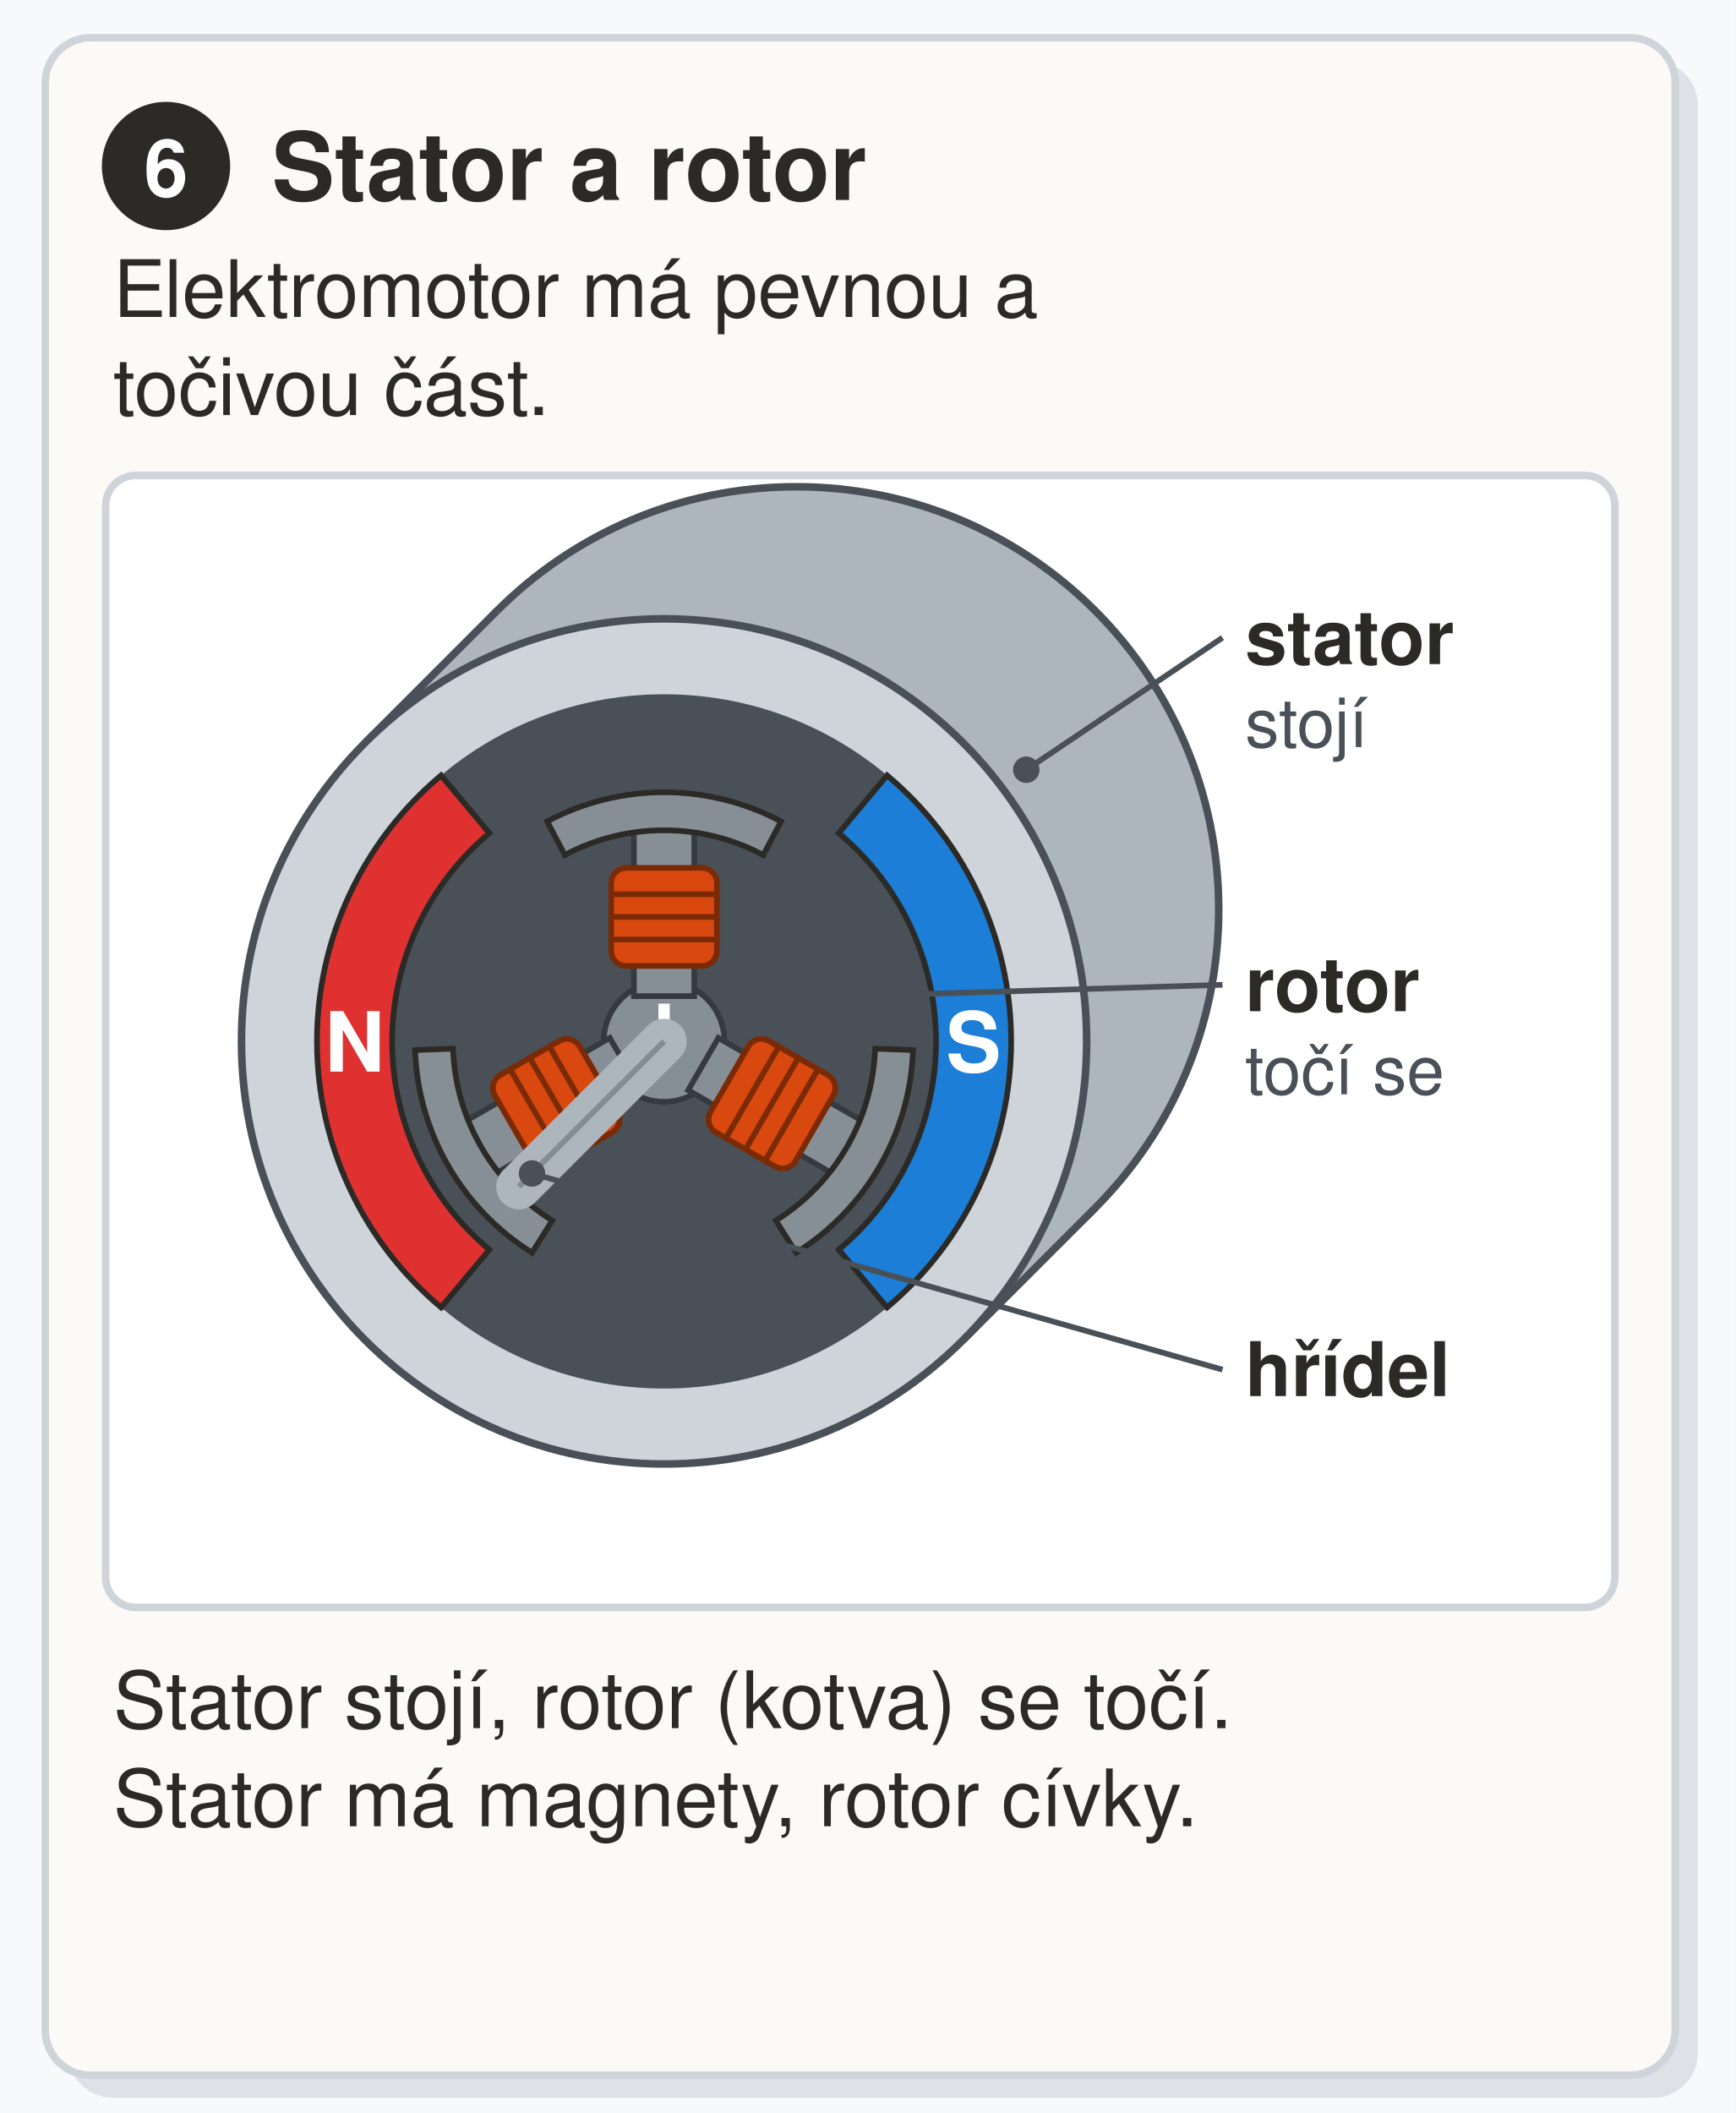
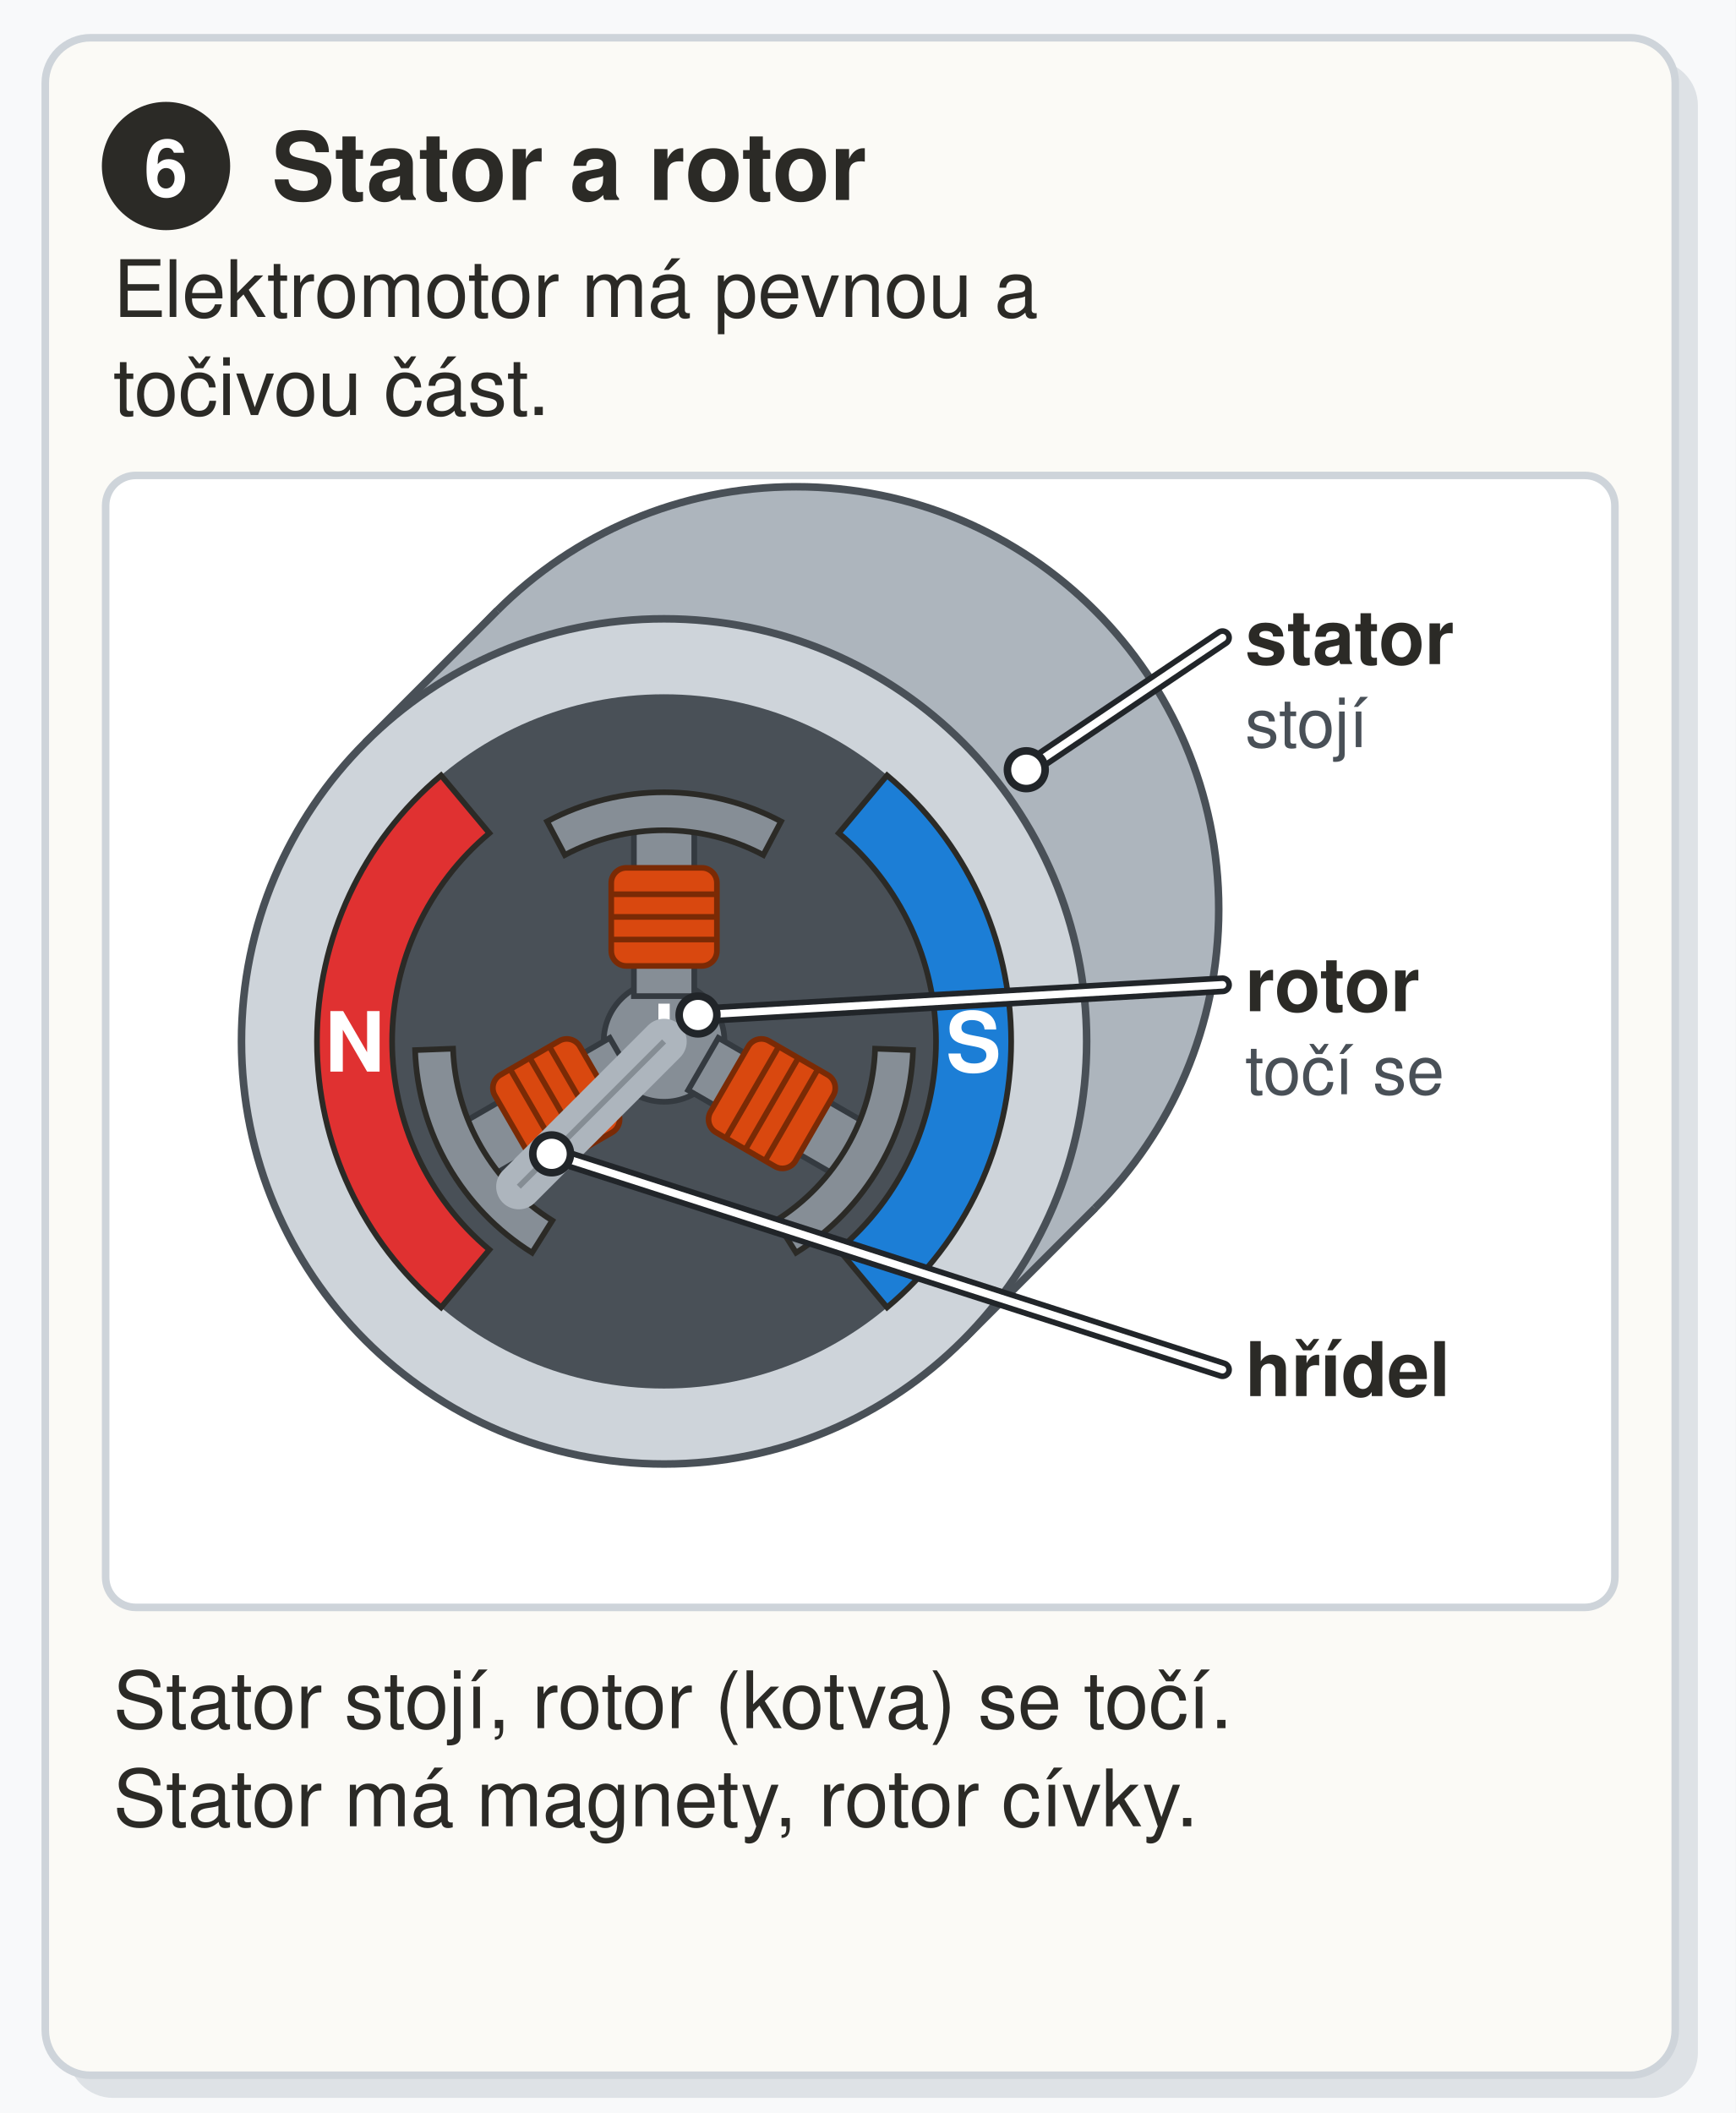
<svg xmlns="http://www.w3.org/2000/svg" viewBox="0 0 460 560" width="460" height="560" font-family="system-ui, -apple-system, 'Segoe UI', Helvetica, Arial, sans-serif" role="img" aria-label="Elektromotor kreslený šikmo: pevný stator je válcová skříň s magnety N a S, uvnitř se otáčí rotor s cívkami, rotor je na hřídeli. Stator stojí, rotor se točí. Elektromotor mění elektrickou energii na pohybovou.">
  <style>
		.p6-r { transform-box: view-box; transform-origin: 0 0; animation: p6-r 6s linear infinite; }
		@keyframes p6-r { 0.000% { transform: translate(176px, 276px) rotate(0.00deg) translate(-176px, -276px); } 100.000% { transform: translate(176px, 276px) rotate(-360.00deg) translate(-176px, -276px); } }
		@media (prefers-reduced-motion: reduce) { .p6-r { animation: none; } }
	</style>
  <rect x="0" y="0" width="460" height="560" fill="#f8f9fa" />
  <rect x="18" y="16" width="432" height="540" rx="12" fill="#dee2e6" />
  <rect x="12" y="10" width="432" height="540" rx="12" fill="#fbfaf6" stroke="#ced4da" stroke-width="2" />
  <circle cx="44" cy="44" r="17" fill="#2b2a26" />
  <text x="44" y="52" font-size="21" font-weight="bold" fill="#ffffff" text-anchor="middle">6</text>
  <text x="72" y="53" font-size="25" font-weight="bold" fill="#2b2a26">Stator a rotor</text>
  <text x="30" y="84" font-size="21" fill="#2b2a26">Elektromotor má pevnou a</text>
  <text x="30" y="110" font-size="21" fill="#2b2a26">točivou část.</text>
  <rect x="28" y="126" width="400" height="300" rx="8" fill="#ffffff" stroke="#ced4da" stroke-width="2" />
  <circle cx="211" cy="241" r="112" fill="#adb5bd" stroke="#495057" stroke-width="2" />
  <polygon points="96.8,196.8 131.8,161.8 290.2,320.2 255.2,355.2" fill="#adb5bd" />
  <line x1="96.8" y1="196.8" x2="131.8" y2="161.8" stroke="#495057" stroke-width="2" />
  <line x1="255.2" y1="355.2" x2="290.2" y2="320.2" stroke="#495057" stroke-width="2" />
  <circle cx="176" cy="276" r="112" fill="#ced4da" stroke="#495057" stroke-width="2" />
  <circle cx="176" cy="276" r="92" fill="#495057" />
  <path d="M116.9,205.5 A92,92 0 0 0 116.9,346.5 L129.7,331.2 A72,72 0 0 1 129.7,220.8 Z" fill="#e03131" stroke="#2b2a26" stroke-width="1.5" />
  <path d="M235.1,346.5 A92,92 0 0 0 235.1,205.5 L222.3,220.8 A72,72 0 0 1 222.3,331.2 Z" fill="#1c7ed6" stroke="#2b2a26" stroke-width="1.5" />
  <text x="94" y="284" font-size="22" font-weight="bold" fill="#ffffff" text-anchor="middle">N</text>
  <text x="258" y="284" font-size="22" font-weight="bold" fill="#ffffff" text-anchor="middle">S</text>
  <g class="p6-r">
    <circle cx="176" cy="276" r="16" fill="#868e96" stroke="#343a40" stroke-width="1.5" />
    <g transform="rotate(-90 176 276)">
      <rect x="188" y="268" width="46" height="16" fill="#868e96" stroke="#343a40" stroke-width="1.5" />
      <rect x="196" y="262" width="26" height="28" rx="4" fill="#d9480f" stroke="#7a2a05" stroke-width="1.5" />
      <line x1="203" y1="262" x2="203" y2="290" stroke="#7a2a05" stroke-width="1.5" />
      <line x1="209" y1="262" x2="209" y2="290" stroke="#7a2a05" stroke-width="1.5" />
      <line x1="215" y1="262" x2="215" y2="290" stroke="#7a2a05" stroke-width="1.5" />
      <path d="M234.3,307 A66,66 0 0 0 234.3,245 L225.4,249.7 A56,56 0 0 1 225.4,302.3 Z" fill="#868e96" stroke="#2b2a26" stroke-width="1.5" />
    </g>
    <g transform="rotate(-210 176 276)">
      <rect x="188" y="268" width="46" height="16" fill="#868e96" stroke="#343a40" stroke-width="1.5" />
      <rect x="196" y="262" width="26" height="28" rx="4" fill="#d9480f" stroke="#7a2a05" stroke-width="1.5" />
      <line x1="203" y1="262" x2="203" y2="290" stroke="#7a2a05" stroke-width="1.5" />
      <line x1="209" y1="262" x2="209" y2="290" stroke="#7a2a05" stroke-width="1.5" />
      <line x1="215" y1="262" x2="215" y2="290" stroke="#7a2a05" stroke-width="1.5" />
      <path d="M234.3,307 A66,66 0 0 0 234.3,245 L225.4,249.7 A56,56 0 0 1 225.4,302.3 Z" fill="#868e96" stroke="#2b2a26" stroke-width="1.5" />
    </g>
    <g transform="rotate(-330 176 276)">
      <rect x="188" y="268" width="46" height="16" fill="#868e96" stroke="#343a40" stroke-width="1.5" />
      <rect x="196" y="262" width="26" height="28" rx="4" fill="#d9480f" stroke="#7a2a05" stroke-width="1.5" />
      <line x1="203" y1="262" x2="203" y2="290" stroke="#7a2a05" stroke-width="1.5" />
      <line x1="209" y1="262" x2="209" y2="290" stroke="#7a2a05" stroke-width="1.5" />
      <line x1="215" y1="262" x2="215" y2="290" stroke="#7a2a05" stroke-width="1.5" />
      <path d="M234.3,307 A66,66 0 0 0 234.3,245 L225.4,249.7 A56,56 0 0 1 225.4,302.3 Z" fill="#868e96" stroke="#2b2a26" stroke-width="1.5" />
    </g>
    <line x1="176" y1="276" x2="176" y2="266" stroke="#ffffff" stroke-width="3" />
  </g>
  <line x1="176" y1="276" x2="137.5" y2="314.5" stroke="#adb5bd" stroke-width="12" stroke-linecap="round" />
  <line x1="176" y1="276" x2="137.5" y2="314.5" stroke="#495057" stroke-width="1.5" stroke-dasharray="1 0" opacity="0.4" />
-   <line x1="324" y1="169" x2="272" y2="204" stroke="#495057" stroke-width="1.5" />
-   <circle cx="272" cy="204" r="3.5" fill="#495057" />
+   <line x1="324" y1="169" x2="272" y2="204" stroke="#212529" stroke-width="5" stroke-linecap="round" />
+   <line x1="324" y1="169" x2="272" y2="204" stroke="#ffffff" stroke-width="2" stroke-linecap="round" />
+   <circle cx="272" cy="204" r="5" fill="#ffffff" stroke="#212529" stroke-width="2" />
  <text x="330" y="176" font-size="20" font-weight="bold" fill="#2b2a26">stator</text>
  <text x="330" y="198" font-size="18" fill="#495057">stojí</text>
-   <line x1="324" y1="261" x2="226" y2="264" stroke="#495057" stroke-width="1.5" />
-   <circle cx="226" cy="264" r="3.5" fill="#495057" />
+   <line x1="324" y1="261" x2="185" y2="269" stroke="#212529" stroke-width="5" stroke-linecap="round" />
+   <line x1="324" y1="261" x2="185" y2="269" stroke="#ffffff" stroke-width="2" stroke-linecap="round" />
+   <circle cx="185" cy="269" r="5" fill="#ffffff" stroke="#212529" stroke-width="2" />
  <text x="330" y="268" font-size="20" font-weight="bold" fill="#2b2a26">rotor</text>
  <text x="330" y="290" font-size="18" fill="#495057">točí se</text>
-   <line x1="324" y1="363" x2="141" y2="311" stroke="#495057" stroke-width="1.5" />
-   <circle cx="141" cy="311" r="3.5" fill="#495057" />
+   <line x1="324" y1="363" x2="146.2" y2="305.8" stroke="#212529" stroke-width="5" stroke-linecap="round" />
+   <line x1="324" y1="363" x2="146.2" y2="305.8" stroke="#ffffff" stroke-width="2" stroke-linecap="round" />
+   <circle cx="146.2" cy="305.8" r="5" fill="#ffffff" stroke="#212529" stroke-width="2" />
  <text x="330" y="370" font-size="20" font-weight="bold" fill="#2b2a26">hřídel</text>
  <text x="30" y="458" font-size="21" fill="#2b2a26">Stator stojí, rotor (kotva) se točí.</text>
  <text x="30" y="484" font-size="21" fill="#2b2a26">Stator má magnety, rotor cívky.</text>
</svg>
